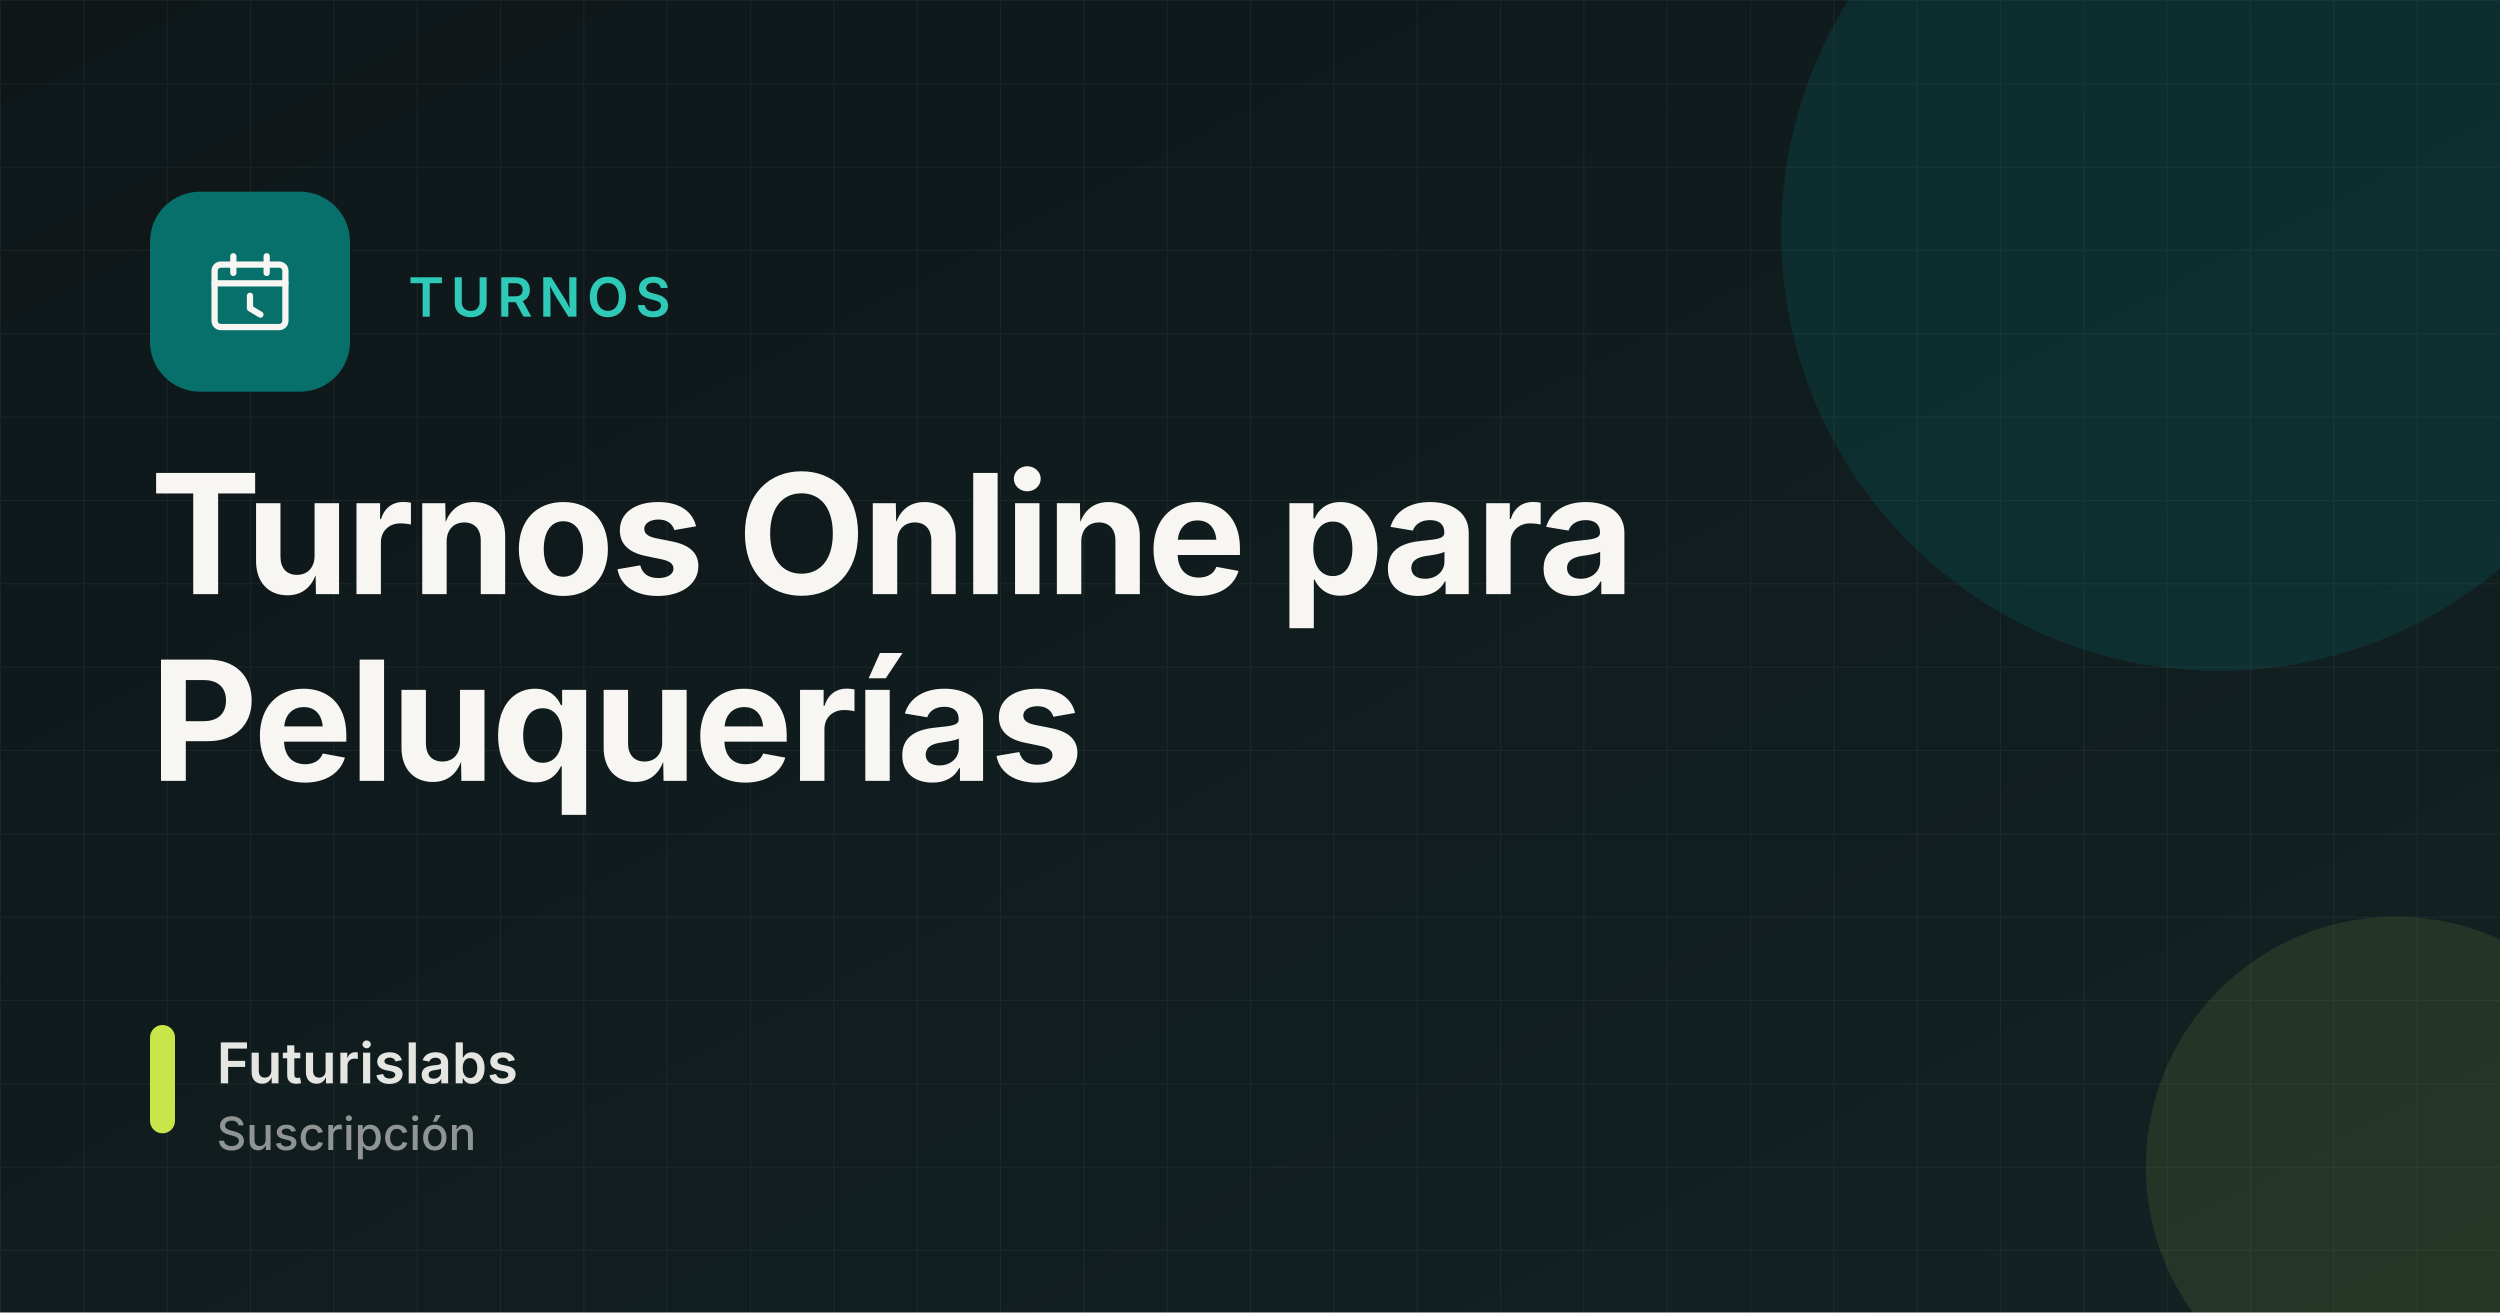
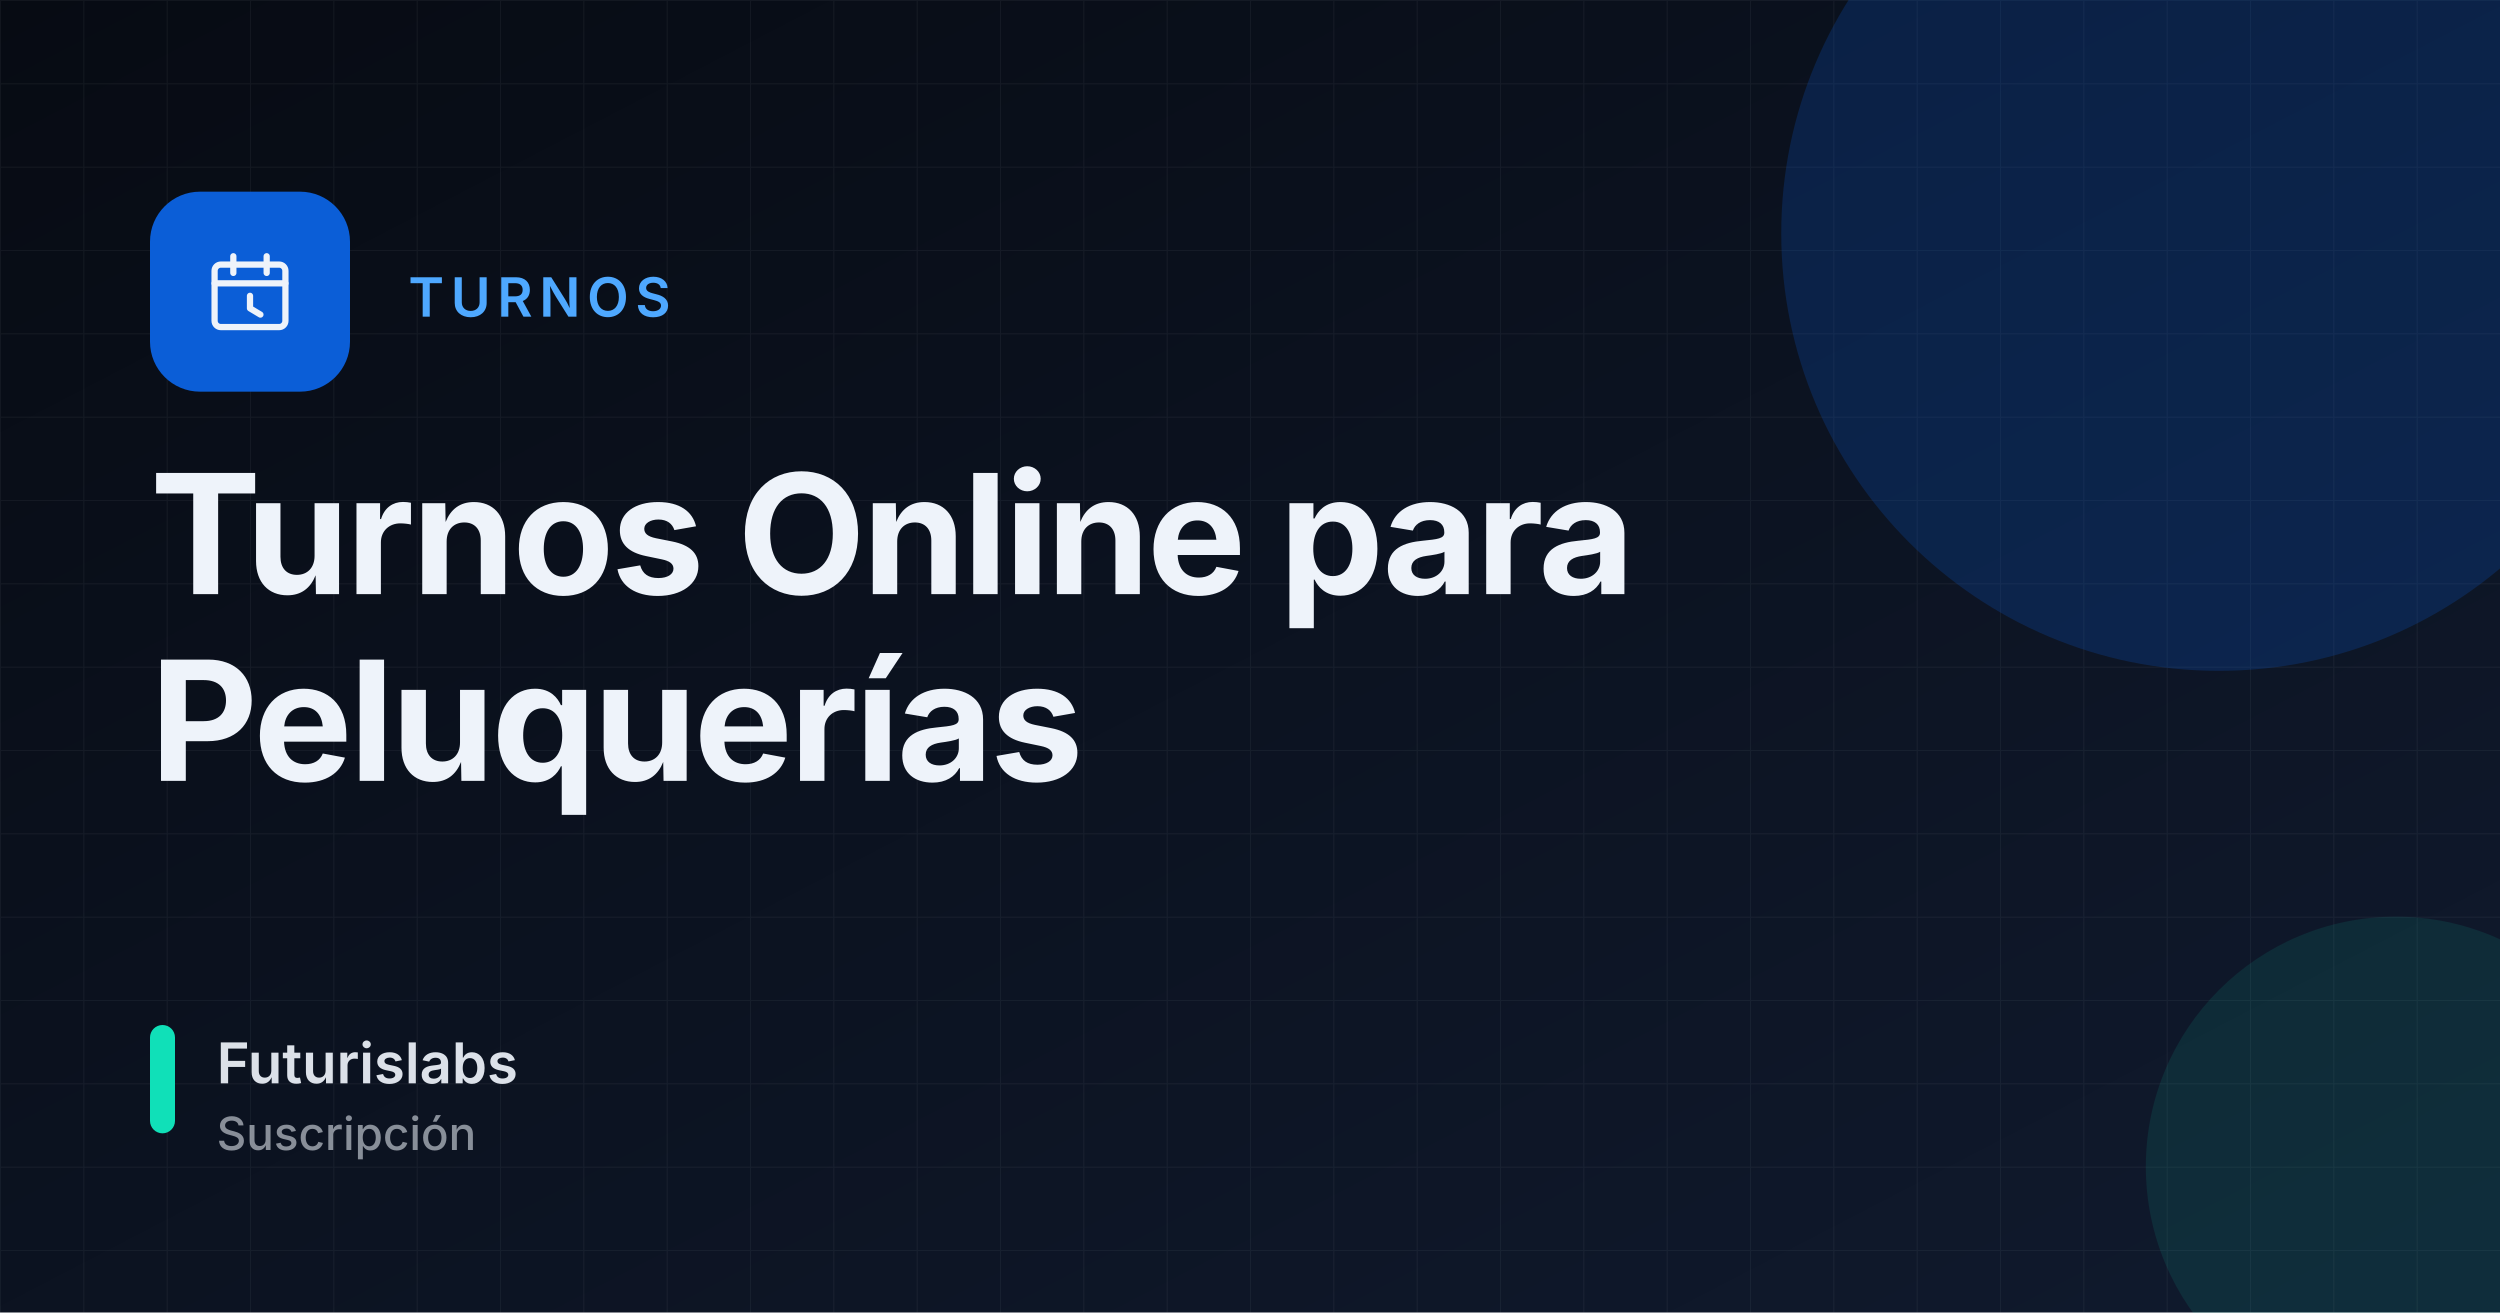
<svg xmlns="http://www.w3.org/2000/svg" width="1200" height="630" viewBox="0 0 1200 630" role="img" aria-label="Turnos Online para Peluquerías">
  <defs>
    <linearGradient id="bg" x1="0" y1="0" x2="1" y2="1">
-       <stop offset="0" stop-color="#0e1618" />
-       <stop offset="1" stop-color="#132224" />
+       <stop offset="0" stop-color="#070b13" />
+       <stop offset="1" stop-color="#101a2e" />
    </linearGradient>
    <pattern id="grid" width="40" height="40" patternUnits="userSpaceOnUse">
-       <path d="M40 0H0V40" fill="none" stroke="#f7f6f2" stroke-opacity="0.05" stroke-width="1" />
+       <path d="M40 0H0V40" fill="none" stroke="#eef3fa" stroke-opacity="0.05" stroke-width="1" />
    </pattern>
  </defs>
  <rect width="1200" height="630" fill="url(#bg)" />
  <rect width="1200" height="630" fill="url(#grid)" />
-   <circle cx="1065" cy="112" r="210" fill="#07706b" fill-opacity="0.22" />
-   <circle cx="1150" cy="560" r="120" fill="#c8e64a" fill-opacity="0.1" />
-   <rect x="72" y="92" width="96" height="96" rx="24" fill="#07706b" />
-   <g transform="translate(96 116)" fill="none" stroke="#f7f6f2" stroke-width="3" stroke-linecap="round" stroke-linejoin="round">
+   <circle cx="1065" cy="112" r="210" fill="#0b5ed7" fill-opacity="0.22" />
+   <circle cx="1150" cy="560" r="120" fill="#10e0b8" fill-opacity="0.1" />
+   <rect x="72" y="92" width="96" height="96" rx="24" fill="#0b5ed7" />
+   <g transform="translate(96 116)" fill="none" stroke="#eef3fa" stroke-width="3" stroke-linecap="round" stroke-linejoin="round">
    <rect x="7" y="11" width="34" height="30" rx="3" />
    <path d="M7 20h34M16 7v8M32 7v8" />
    <path d="M24 26v6l5 3" />
  </g>
-   <text x="196" y="152" font-family="'Space Grotesk', 'Inter', ui-sans-serif, system-ui, -apple-system, sans-serif" font-size="26" font-weight="600" letter-spacing="3.2" fill="#2fc9b8">TURNOS</text>
-   <text x="72" y="285.2" font-family="'Space Grotesk', 'Inter', ui-sans-serif, system-ui, -apple-system, sans-serif" font-size="80" font-weight="700" letter-spacing="-1.6" fill="#f7f6f2">Turnos Online para</text>
-   <text x="72" y="374.8" font-family="'Space Grotesk', 'Inter', ui-sans-serif, system-ui, -apple-system, sans-serif" font-size="80" font-weight="700" letter-spacing="-1.6" fill="#f7f6f2">Peluquerías</text>
-   <rect x="72" y="492" width="12" height="52" rx="6" fill="#c8e64a" />
-   <text x="104" y="520" font-family="'Space Grotesk', 'Inter', ui-sans-serif, system-ui, -apple-system, sans-serif" font-size="27" font-weight="600" fill="#f7f6f2" fill-opacity="0.92">Futurislabs</text>
-   <text x="104" y="552" font-family="'Space Grotesk', 'Inter', ui-sans-serif, system-ui, -apple-system, sans-serif" font-size="22" font-weight="500" fill="#f7f6f2" fill-opacity="0.55">Suscripción</text>
+   <text x="196" y="152" font-family="'Space Grotesk', 'Inter', ui-sans-serif, system-ui, -apple-system, sans-serif" font-size="26" font-weight="600" letter-spacing="3.2" fill="#4ea8ff">TURNOS</text>
+   <text x="72" y="285.2" font-family="'Space Grotesk', 'Inter', ui-sans-serif, system-ui, -apple-system, sans-serif" font-size="80" font-weight="700" letter-spacing="-1.6" fill="#eef3fa">Turnos Online para</text>
+   <text x="72" y="374.8" font-family="'Space Grotesk', 'Inter', ui-sans-serif, system-ui, -apple-system, sans-serif" font-size="80" font-weight="700" letter-spacing="-1.6" fill="#eef3fa">Peluquerías</text>
+   <rect x="72" y="492" width="12" height="52" rx="6" fill="#10e0b8" />
+   <text x="104" y="520" font-family="'Space Grotesk', 'Inter', ui-sans-serif, system-ui, -apple-system, sans-serif" font-size="27" font-weight="600" fill="#eef3fa" fill-opacity="0.92">Futurislabs</text>
+   <text x="104" y="552" font-family="'Space Grotesk', 'Inter', ui-sans-serif, system-ui, -apple-system, sans-serif" font-size="22" font-weight="500" fill="#eef3fa" fill-opacity="0.55">Suscripción</text>
</svg>
